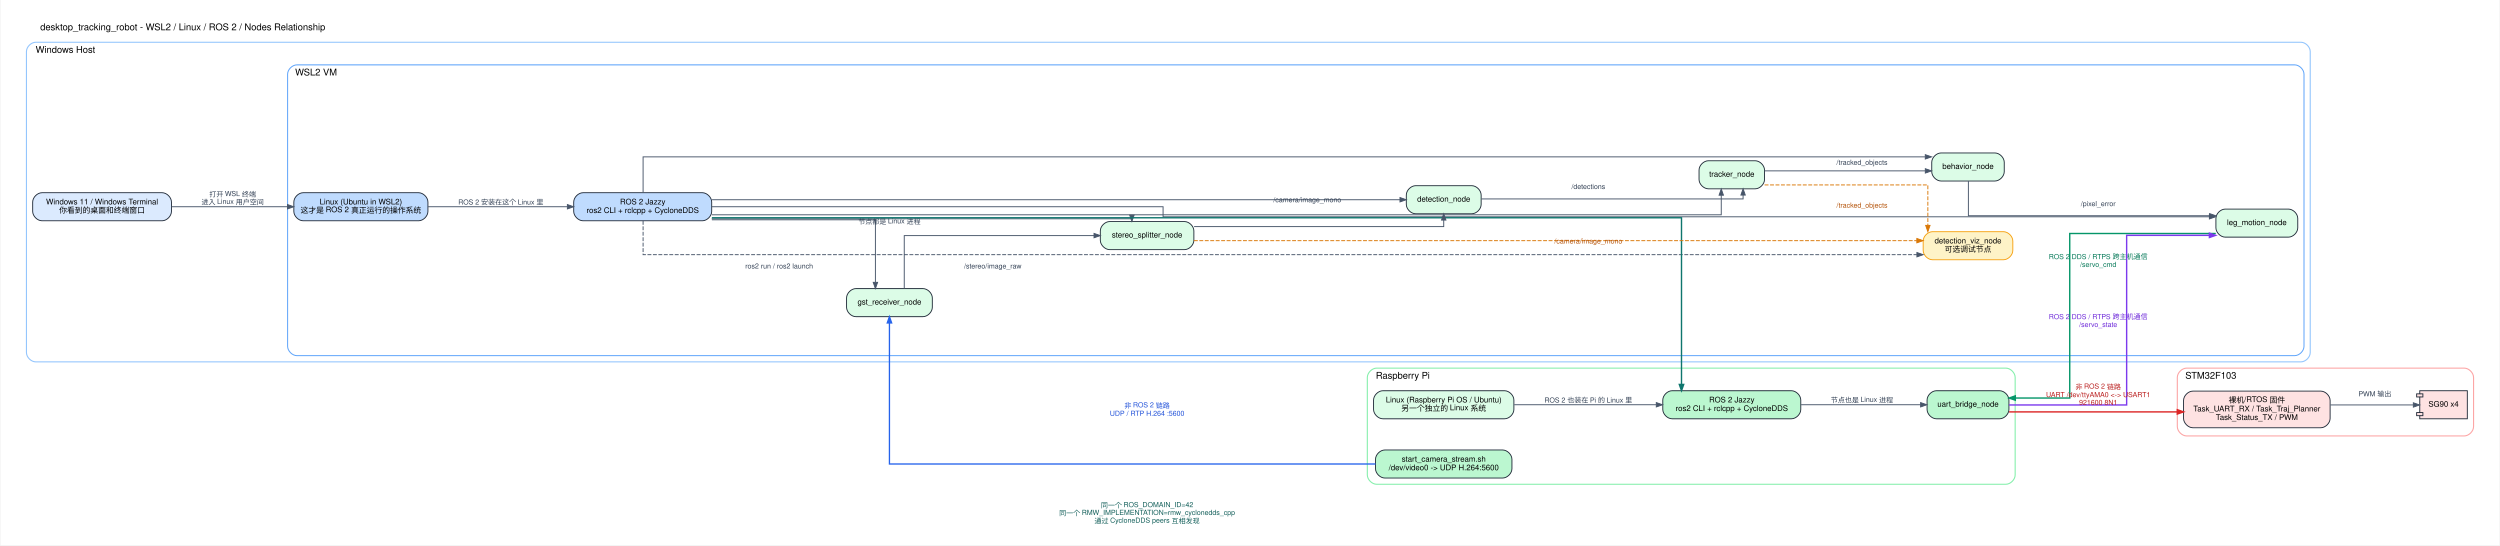
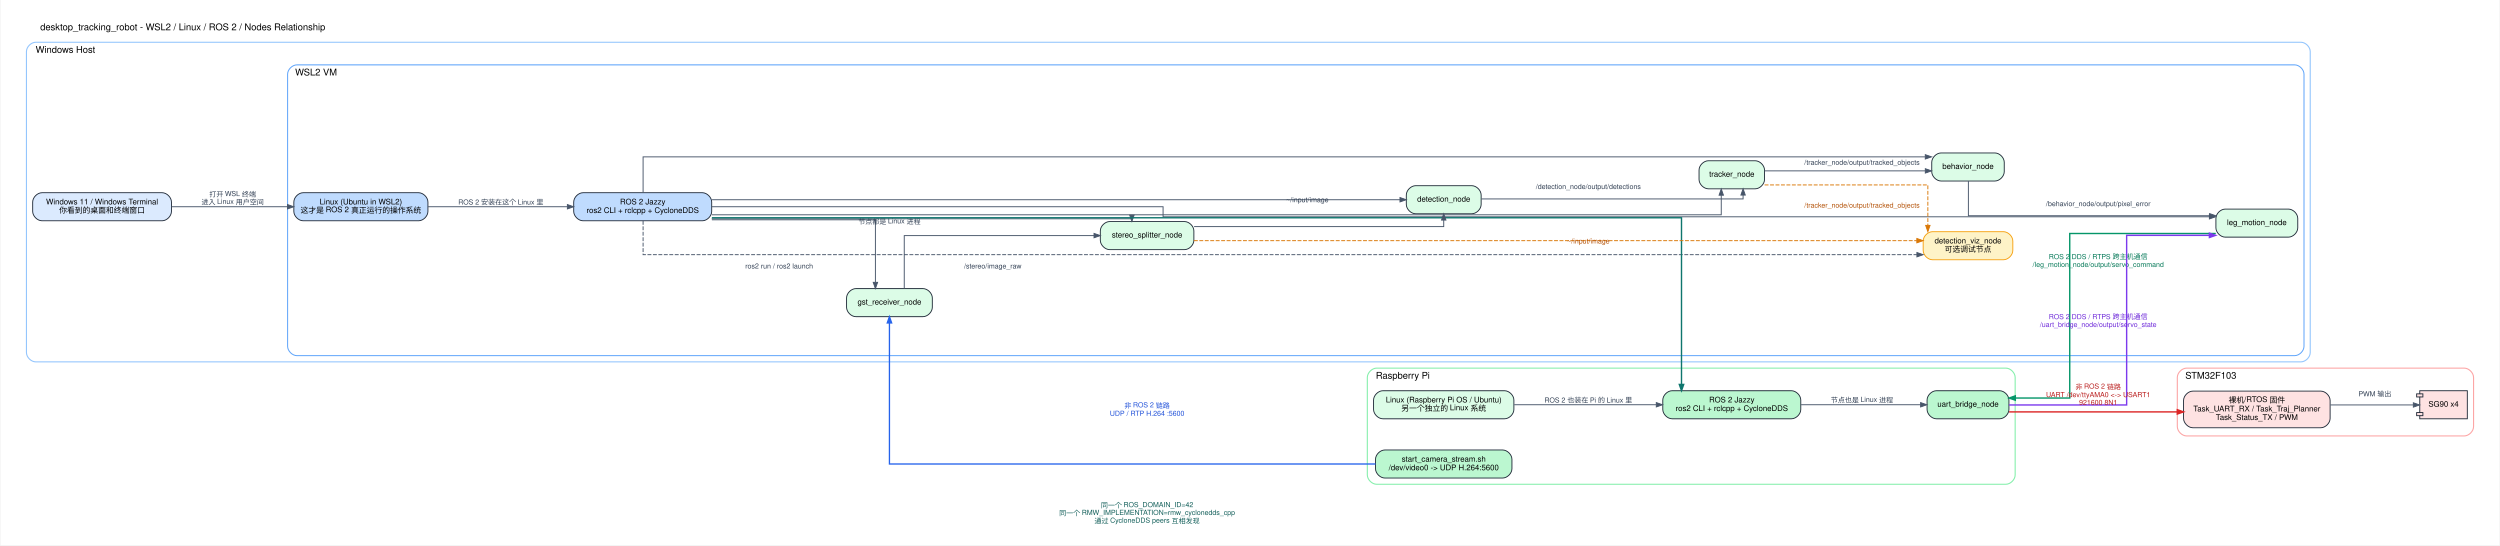
<svg xmlns="http://www.w3.org/2000/svg" width="3205pt" height="699pt" viewBox="0.00 0.00 3205.40 699.40">
  <g id="graph0" class="graph" transform="scale(1 1) rotate(0) translate(25.2 674.2)">
    <polygon fill="white" stroke="transparent" points="-25.2,25.2 -25.2,-674.2 3180.2,-674.2 3180.2,25.2 -25.2,25.2" />
    <text text-anchor="middle" x="208.5" y="-635.4" font-family="Helvetica,sans-Serif" font-size="12.00">desktop_tracking_robot - WSL2 / Linux / ROS 2 / Nodes Relationship</text>
    <g id="clust1" class="cluster">
      <path fill="white" stroke="#93c5fd" stroke-width="1.4" d="M20,-210C20,-210 2925.5,-210 2925.5,-210 2931.5,-210 2937.5,-216 2937.5,-222 2937.5,-222 2937.5,-608 2937.5,-608 2937.5,-614 2931.5,-620 2925.5,-620 2925.5,-620 20,-620 20,-620 14,-620 8,-614 8,-608 8,-608 8,-222 8,-222 8,-216 14,-210 20,-210" />
      <text text-anchor="middle" x="58" y="-606.4" font-family="Helvetica,sans-Serif" font-size="12.00">Windows Host</text>
    </g>
    <g id="clust2" class="cluster">
      <path fill="white" stroke="#60a5fa" stroke-width="1.3" d="M355,-218C355,-218 2917.5,-218 2917.5,-218 2923.5,-218 2929.5,-224 2929.5,-230 2929.5,-230 2929.5,-579 2929.5,-579 2929.5,-585 2923.5,-591 2917.5,-591 2917.5,-591 355,-591 355,-591 349,-591 343,-585 343,-579 343,-579 343,-230 343,-230 343,-224 349,-218 355,-218" />
      <text text-anchor="middle" x="379.5" y="-577.4" font-family="Helvetica,sans-Serif" font-size="12.00">WSL2 VM</text>
    </g>
    <g id="clust3" class="cluster">
      <path fill="white" stroke="#86efac" stroke-width="1.4" d="M1740,-53C1740,-53 2547,-53 2547,-53 2553,-53 2559,-59 2559,-65 2559,-65 2559,-190 2559,-190 2559,-196 2553,-202 2547,-202 2547,-202 1740,-202 1740,-202 1734,-202 1728,-196 1728,-190 1728,-190 1728,-65 1728,-65 1728,-59 1734,-53 1740,-53" />
      <text text-anchor="middle" x="1773.5" y="-188.4" font-family="Helvetica,sans-Serif" font-size="12.00">Raspberry Pi</text>
    </g>
    <g id="clust4" class="cluster">
      <path fill="white" stroke="#fca5a5" stroke-width="1.4" d="M2779,-115C2779,-115 3135,-115 3135,-115 3141,-115 3147,-121 3147,-127 3147,-127 3147,-190 3147,-190 3147,-196 3141,-202 3135,-202 3135,-202 2779,-202 2779,-202 2773,-202 2767,-196 2767,-190 2767,-190 2767,-127 2767,-127 2767,-121 2773,-115 2779,-115" />
      <text text-anchor="middle" x="2810" y="-188.4" font-family="Helvetica,sans-Serif" font-size="12.00">STM32F103</text>
    </g>
    <g id="node1" class="node">
      <path fill="#dbeafe" stroke="#1f2937" stroke-width="1.15" d="M182,-427C182,-427 28,-427 28,-427 22,-427 16,-421 16,-415 16,-415 16,-403 16,-403 16,-397 22,-391 28,-391 28,-391 182,-391 182,-391 188,-391 194,-397 194,-403 194,-403 194,-415 194,-415 194,-421 188,-427 182,-427" />
      <text text-anchor="middle" x="105" y="-412" font-family="Helvetica,sans-Serif" font-size="10.00">Windows 11 / Windows Terminal</text>
      <text text-anchor="middle" x="105" y="-401" font-family="Helvetica,sans-Serif" font-size="10.00">你看到的桌面和终端窗口</text>
    </g>
    <g id="node2" class="node">
      <path fill="#bfdbfe" stroke="#1f2937" stroke-width="1.15" d="M511,-427C511,-427 363,-427 363,-427 357,-427 351,-421 351,-415 351,-415 351,-403 351,-403 351,-397 357,-391 363,-391 363,-391 511,-391 511,-391 517,-391 523,-397 523,-403 523,-403 523,-415 523,-415 523,-421 517,-427 511,-427" />
      <text text-anchor="middle" x="437" y="-412" font-family="Helvetica,sans-Serif" font-size="10.00">Linux (Ubuntu in WSL2)</text>
      <text text-anchor="middle" x="437" y="-401" font-family="Helvetica,sans-Serif" font-size="10.00">这才是 ROS 2 真正运行的操作系统</text>
    </g>
    <g id="edge1" class="edge">
      <path fill="none" stroke="#475569" stroke-width="1.2" d="M194.41,-409C194.41,-409 342.87,-409 342.87,-409" />
      <polygon fill="#475569" stroke="#475569" stroke-width="1.2" points="342.87,-411.8 350.87,-409 342.87,-406.2 342.87,-411.8" />
      <text text-anchor="middle" x="272.5" y="-421.8" font-family="Helvetica,sans-Serif" font-size="9.00" fill="#334155">打开 WSL 终端</text>
      <text text-anchor="middle" x="272.5" y="-411.8" font-family="Helvetica,sans-Serif" font-size="9.00" fill="#334155">进入 Linux 用户空间</text>
    </g>
    <g id="node3" class="node">
      <path fill="#bfdbfe" stroke="#1f2937" stroke-width="1.15" d="M875,-427C875,-427 722,-427 722,-427 716,-427 710,-421 710,-415 710,-415 710,-403 710,-403 710,-397 716,-391 722,-391 722,-391 875,-391 875,-391 881,-391 887,-397 887,-403 887,-403 887,-415 887,-415 887,-421 881,-427 875,-427" />
      <text text-anchor="middle" x="798.5" y="-412" font-family="Helvetica,sans-Serif" font-size="10.00">ROS 2 Jazzy</text>
      <text text-anchor="middle" x="798.5" y="-401" font-family="Helvetica,sans-Serif" font-size="10.00">ros2 CLI + rclcpp + CycloneDDS</text>
    </g>
    <g id="edge2" class="edge">
      <path fill="none" stroke="#475569" stroke-width="1.2" d="M523.13,-409C523.13,-409 701.89,-409 701.89,-409" />
      <polygon fill="#475569" stroke="#475569" stroke-width="1.2" points="701.89,-411.8 709.89,-409 701.89,-406.2 701.89,-411.8" />
      <text text-anchor="middle" x="616.5" y="-411.8" font-family="Helvetica,sans-Serif" font-size="9.00" fill="#334155">ROS 2 安装在这个 Linux 里</text>
    </g>
    <g id="node4" class="node">
      <path fill="#dcfce7" stroke="#1f2937" stroke-width="1.15" d="M1158,-304C1158,-304 1072,-304 1072,-304 1066,-304 1060,-298 1060,-292 1060,-292 1060,-280 1060,-280 1060,-274 1066,-268 1072,-268 1072,-268 1158,-268 1158,-268 1164,-268 1170,-274 1170,-280 1170,-280 1170,-292 1170,-292 1170,-298 1164,-304 1158,-304" />
      <text text-anchor="middle" x="1115" y="-283.5" font-family="Helvetica,sans-Serif" font-size="10.00">gst_receiver_node</text>
    </g>
    <g id="edge4" class="edge">
      <path fill="none" stroke="#475569" stroke-width="1.2" d="M887.25,-392.29C975.24,-392.29 1097,-392.29 1097,-392.29 1097,-392.29 1097,-312.03 1097,-312.03" />
      <polygon fill="#475569" stroke="#475569" stroke-width="1.2" points="1099.8,-312.03 1097,-304.03 1094.2,-312.03 1099.8,-312.03" />
      <text text-anchor="middle" x="973.5" y="-329.8" font-family="Helvetica,sans-Serif" font-size="9.00" fill="#334155">ros2 run / ros2 launch</text>
    </g>
    <g id="node5" class="node">
      <path fill="#dcfce7" stroke="#1f2937" stroke-width="1.15" d="M1493.5,-390C1493.5,-390 1397.5,-390 1397.5,-390 1391.5,-390 1385.5,-384 1385.5,-378 1385.5,-378 1385.5,-366 1385.5,-366 1385.5,-360 1391.5,-354 1397.5,-354 1397.5,-354 1493.5,-354 1493.5,-354 1499.5,-354 1505.5,-360 1505.5,-366 1505.5,-366 1505.5,-378 1505.5,-378 1505.5,-384 1499.5,-390 1493.5,-390" />
      <text text-anchor="middle" x="1445.5" y="-369.5" font-family="Helvetica,sans-Serif" font-size="10.00">stereo_splitter_node</text>
    </g>
    <g id="edge5" class="edge">
      <path fill="none" stroke="#475569" stroke-width="1.2" d="M887.07,-393.57C1060.05,-393.57 1426,-393.57 1426,-393.57 1426,-393.57 1426,-393.23 1426,-393.23" />
      <polygon fill="#475569" stroke="#475569" stroke-width="1.2" points="1428.8,-398.2 1426,-390.2 1423.2,-398.2 1428.8,-398.2" />
      <text text-anchor="middle" x="1115" y="-386.8" font-family="Helvetica,sans-Serif" font-size="9.00" fill="#334155">节点都是 Linux 进程</text>
    </g>
    <g id="node6" class="node">
      <path fill="#dcfce7" stroke="#1f2937" stroke-width="1.15" d="M1862,-436C1862,-436 1790,-436 1790,-436 1784,-436 1778,-430 1778,-424 1778,-424 1778,-412 1778,-412 1778,-406 1784,-400 1790,-400 1790,-400 1862,-400 1862,-400 1868,-400 1874,-406 1874,-412 1874,-412 1874,-424 1874,-424 1874,-430 1868,-436 1862,-436" />
      <text text-anchor="middle" x="1826" y="-415.5" font-family="Helvetica,sans-Serif" font-size="10.00">detection_node</text>
    </g>
    <g id="edge6" class="edge">
      <path fill="none" stroke="#475569" stroke-width="1.2" d="M887.44,-418C887.44,-418 1769.9,-418 1769.9,-418" />
      <polygon fill="#475569" stroke="#475569" stroke-width="1.2" points="1769.9,-420.8 1777.9,-418 1769.9,-415.2 1769.9,-420.8" />
    </g>
    <g id="node7" class="node">
      <path fill="#dcfce7" stroke="#1f2937" stroke-width="1.15" d="M2225.5,-468C2225.5,-468 2165.5,-468 2165.5,-468 2159.5,-468 2153.5,-462 2153.5,-456 2153.5,-456 2153.5,-444 2153.5,-444 2153.5,-438 2159.5,-432 2165.5,-432 2165.5,-432 2225.5,-432 2225.5,-432 2231.5,-432 2237.5,-438 2237.5,-444 2237.5,-444 2237.5,-456 2237.5,-456 2237.5,-462 2231.5,-468 2225.5,-468" />
      <text text-anchor="middle" x="2195.5" y="-447.5" font-family="Helvetica,sans-Serif" font-size="10.00">tracker_node</text>
    </g>
    <g id="edge7" class="edge">
      <path fill="none" stroke="#475569" stroke-width="1.2" d="M887.15,-398.71C1192.5,-398.71 2182,-398.71 2182,-398.71 2182,-398.71 2182,-423.77 2182,-423.77" />
      <polygon fill="#475569" stroke="#475569" stroke-width="1.2" points="2179.2,-423.77 2182,-431.77 2184.8,-423.77 2179.2,-423.77" />
    </g>
    <g id="node8" class="node">
      <path fill="#dcfce7" stroke="#1f2937" stroke-width="1.15" d="M2533,-478C2533,-478 2464,-478 2464,-478 2458,-478 2452,-472 2452,-466 2452,-466 2452,-454 2452,-454 2452,-448 2458,-442 2464,-442 2464,-442 2533,-442 2533,-442 2539,-442 2545,-448 2545,-454 2545,-454 2545,-466 2545,-466 2545,-472 2539,-478 2533,-478" />
      <text text-anchor="middle" x="2498.5" y="-457.5" font-family="Helvetica,sans-Serif" font-size="10.00">behavior_node</text>
    </g>
    <g id="edge8" class="edge">
      <path fill="none" stroke="#475569" stroke-width="1.2" d="M799,-427.17C799,-446.09 799,-473 799,-473 799,-473 2443.72,-473 2443.72,-473" />
      <polygon fill="#475569" stroke="#475569" stroke-width="1.2" points="2443.72,-475.8 2451.72,-473 2443.72,-470.2 2443.72,-475.8" />
    </g>
    <g id="node9" class="node">
      <path fill="#dcfce7" stroke="#1f2937" stroke-width="1.15" d="M2909.5,-406C2909.5,-406 2828.5,-406 2828.5,-406 2822.5,-406 2816.5,-400 2816.5,-394 2816.5,-394 2816.5,-382 2816.5,-382 2816.5,-376 2822.5,-370 2828.5,-370 2828.5,-370 2909.5,-370 2909.5,-370 2915.5,-370 2921.5,-376 2921.5,-382 2921.5,-382 2921.5,-394 2921.5,-394 2921.5,-400 2915.5,-406 2909.5,-406" />
      <text text-anchor="middle" x="2869" y="-385.5" font-family="Helvetica,sans-Serif" font-size="10.00">leg_motion_node</text>
    </g>
    <g id="edge9" class="edge">
      <path fill="none" stroke="#475569" stroke-width="1.2" d="M887.14,-409C1068.71,-409 1466,-409 1466,-409 1466,-409 1466,-396.14 1466,-396.14 1466,-396.14 2808.14,-396.14 2808.14,-396.14" />
      <polygon fill="#475569" stroke="#475569" stroke-width="1.2" points="2808.14,-398.94 2816.14,-396.14 2808.14,-393.34 2808.14,-398.94" />
    </g>
    <g id="node10" class="node">
      <path fill="#fef3c7" stroke="#f59e0b" stroke-width="1.15" d="M2544,-377C2544,-377 2453,-377 2453,-377 2447,-377 2441,-371 2441,-365 2441,-365 2441,-353 2441,-353 2441,-347 2447,-341 2453,-341 2453,-341 2544,-341 2544,-341 2550,-341 2556,-347 2556,-353 2556,-353 2556,-365 2556,-365 2556,-371 2550,-377 2544,-377" />
      <text text-anchor="middle" x="2498.5" y="-362" font-family="Helvetica,sans-Serif" font-size="10.00">detection_viz_node</text>
      <text text-anchor="middle" x="2498.5" y="-351" font-family="Helvetica,sans-Serif" font-size="10.00">可选调试节点</text>
    </g>
    <g id="edge10" class="edge">
      <path fill="none" stroke="#475569" stroke-width="1.2" stroke-dasharray="5,2" d="M799,-390.88C799,-372.74 799,-347.5 799,-347.5 799,-347.5 2432.98,-347.5 2432.98,-347.5" />
      <polygon fill="#475569" stroke="#475569" stroke-width="1.2" points="2432.98,-350.3 2440.98,-347.5 2432.98,-344.7 2432.98,-350.3" />
    </g>
    <g id="node12" class="node">
      <path fill="#bbf7d0" stroke="#1f2937" stroke-width="1.15" d="M2272,-173C2272,-173 2119,-173 2119,-173 2113,-173 2107,-167 2107,-161 2107,-161 2107,-149 2107,-149 2107,-143 2113,-137 2119,-137 2119,-137 2272,-137 2272,-137 2278,-137 2284,-143 2284,-149 2284,-149 2284,-161 2284,-161 2284,-167 2278,-173 2272,-173" />
      <text text-anchor="middle" x="2195.5" y="-158" font-family="Helvetica,sans-Serif" font-size="10.00">ROS 2 Jazzy</text>
      <text text-anchor="middle" x="2195.5" y="-147" font-family="Helvetica,sans-Serif" font-size="10.00">ros2 CLI + rclcpp + CycloneDDS</text>
    </g>
    <g id="edge22" class="edge">
      <path fill="none" stroke="#0f766e" stroke-width="1.8" d="M887.22,-394.86C1185.12,-394.86 2131,-394.86 2131,-394.86 2131,-394.86 2131,-181.03 2131,-181.03" />
      <polygon fill="#0f766e" stroke="#0f766e" stroke-width="1.8" points="2133.8,-181.03 2131,-173.03 2128.2,-181.03 2133.8,-181.03" />
      <text text-anchor="middle" x="1445.5" y="-22.8" font-family="Helvetica,sans-Serif" font-size="9.00" fill="#115e59">同一个 ROS_DOMAIN_ID=42</text>
      <text text-anchor="middle" x="1445.5" y="-12.8" font-family="Helvetica,sans-Serif" font-size="9.00" fill="#115e59">同一个 RMW_IMPLEMENTATION=rmw_cyclonedds_cpp</text>
      <text text-anchor="middle" x="1445.5" y="-2.8" font-family="Helvetica,sans-Serif" font-size="9.00" fill="#115e59">通过 CycloneDDS peers 互相发现</text>
    </g>
    <g id="edge13" class="edge">
      <path fill="none" stroke="#475569" stroke-width="1.2" d="M1134,-304.24C1134,-329.48 1134,-372 1134,-372 1134,-372 1377.44,-372 1377.44,-372" />
      <polygon fill="#475569" stroke="#475569" stroke-width="1.2" points="1377.44,-374.8 1385.44,-372 1377.44,-369.2 1377.44,-374.8" />
      <text text-anchor="middle" x="1247.5" y="-329.8" font-family="Helvetica,sans-Serif" font-size="9.00" fill="#334155">/stereo/image_raw</text>
    </g>
    <g id="edge14" class="edge">
      <path fill="none" stroke="#475569" stroke-width="1.2" d="M1505.79,-383.5C1613.08,-383.5 1826,-383.5 1826,-383.5 1826,-383.5 1826,-391.94 1826,-391.94" />
      <polygon fill="#475569" stroke="#475569" stroke-width="1.2" points="1823.2,-391.94 1826,-399.94 1828.8,-391.94 1823.2,-391.94" />
-       <text text-anchor="middle" x="1651" y="-414.8" font-family="Helvetica,sans-Serif" font-size="9.00" fill="#334155">/camera/image_mono</text>
+       <text text-anchor="middle" x="1651" y="-414.8" font-family="Helvetica,sans-Serif" font-size="9.00" fill="#334155">~/input/image</text>
    </g>
    <g id="edge19" class="edge">
      <path fill="none" stroke="#d97706" stroke-width="1.2" stroke-dasharray="5,2" d="M1505.51,-365.5C1505.51,-365.5 2432.88,-365.5 2432.88,-365.5" />
      <polygon fill="#d97706" stroke="#d97706" stroke-width="1.2" points="2432.88,-368.3 2440.88,-365.5 2432.88,-362.7 2432.88,-368.3" />
-       <text text-anchor="middle" x="2011.5" y="-361.8" font-family="Helvetica,sans-Serif" font-size="9.00" fill="#b45309">/camera/image_mono</text>
+       <text text-anchor="middle" x="2011.5" y="-361.8" font-family="Helvetica,sans-Serif" font-size="9.00" fill="#b45309">~/input/image</text>
    </g>
    <g id="edge15" class="edge">
      <path fill="none" stroke="#475569" stroke-width="1.2" d="M1874.25,-419C1977.38,-419 2210,-419 2210,-419 2210,-419 2210,-423.97 2210,-423.97" />
      <polygon fill="#475569" stroke="#475569" stroke-width="1.2" points="2207.2,-423.97 2210,-431.97 2212.8,-423.97 2207.2,-423.97" />
-       <text text-anchor="middle" x="2011.5" y="-431.8" font-family="Helvetica,sans-Serif" font-size="9.00" fill="#334155">/detections</text>
+       <text text-anchor="middle" x="2011.5" y="-431.8" font-family="Helvetica,sans-Serif" font-size="9.00" fill="#334155">/detection_node/output/detections</text>
    </g>
    <g id="edge16" class="edge">
      <path fill="none" stroke="#475569" stroke-width="1.2" d="M2237.63,-455C2237.63,-455 2443.76,-455 2443.76,-455" />
      <polygon fill="#475569" stroke="#475569" stroke-width="1.2" points="2443.76,-457.8 2451.76,-455 2443.76,-452.2 2443.76,-457.8" />
-       <text text-anchor="middle" x="2362.5" y="-462.8" font-family="Helvetica,sans-Serif" font-size="9.00" fill="#334155">/tracked_objects</text>
+       <text text-anchor="middle" x="2362.5" y="-462.8" font-family="Helvetica,sans-Serif" font-size="9.00" fill="#334155">/tracker_node/output/tracked_objects</text>
    </g>
    <g id="edge18" class="edge">
      <path fill="none" stroke="#d97706" stroke-width="1.2" stroke-dasharray="5,2" d="M2237.6,-437C2309.19,-437 2447,-437 2447,-437 2447,-437 2447,-385.09 2447,-385.09" />
      <polygon fill="#d97706" stroke="#d97706" stroke-width="1.2" points="2449.8,-385.09 2447,-377.09 2444.2,-385.09 2449.8,-385.09" />
-       <text text-anchor="middle" x="2362.5" y="-407.8" font-family="Helvetica,sans-Serif" font-size="9.00" fill="#b45309">/tracked_objects</text>
+       <text text-anchor="middle" x="2362.5" y="-407.8" font-family="Helvetica,sans-Serif" font-size="9.00" fill="#b45309">/tracker_node/output/tracked_objects</text>
    </g>
    <g id="edge17" class="edge">
      <path fill="none" stroke="#475569" stroke-width="1.2" d="M2499,-441.9C2499,-423.42 2499,-397.43 2499,-397.43 2499,-397.43 2808.38,-397.43 2808.38,-397.43" />
      <polygon fill="#475569" stroke="#475569" stroke-width="1.2" points="2808.38,-400.23 2816.38,-397.43 2808.38,-394.63 2808.38,-400.23" />
-       <text text-anchor="middle" x="2665.5" y="-409.8" font-family="Helvetica,sans-Serif" font-size="9.00" fill="#334155">/pixel_error</text>
+       <text text-anchor="middle" x="2665.5" y="-409.8" font-family="Helvetica,sans-Serif" font-size="9.00" fill="#334155">/behavior_node/output/pixel_error</text>
    </g>
    <g id="node14" class="node">
      <path fill="#bbf7d0" stroke="#1f2937" stroke-width="1.15" d="M2539,-173C2539,-173 2458,-173 2458,-173 2452,-173 2446,-167 2446,-161 2446,-161 2446,-149 2446,-149 2446,-143 2452,-137 2458,-137 2458,-137 2539,-137 2539,-137 2545,-137 2551,-143 2551,-149 2551,-149 2551,-161 2551,-161 2551,-167 2545,-173 2539,-173" />
      <text text-anchor="middle" x="2498.5" y="-152.5" font-family="Helvetica,sans-Serif" font-size="10.00">uart_bridge_node</text>
    </g>
    <g id="edge20" class="edge">
      <path fill="none" stroke="#059669" stroke-width="1.8" d="M2816.33,-374.67C2745.68,-374.67 2629,-374.67 2629,-374.67 2629,-374.67 2629,-163.62 2629,-163.62 2629,-163.62 2559.2,-163.62 2559.2,-163.62" />
      <polygon fill="#059669" stroke="#059669" stroke-width="1.8" points="2559.2,-160.83 2551.2,-163.62 2559.2,-166.43 2559.2,-160.83" />
      <text text-anchor="middle" x="2665.5" y="-341.8" font-family="Helvetica,sans-Serif" font-size="9.00" fill="#047857">ROS 2 DDS / RTPS 跨主机通信</text>
-       <text text-anchor="middle" x="2665.5" y="-331.8" font-family="Helvetica,sans-Serif" font-size="9.00" fill="#047857">/servo_cmd</text>
+       <text text-anchor="middle" x="2665.5" y="-331.8" font-family="Helvetica,sans-Serif" font-size="9.00" fill="#047857">/leg_motion_node/output/servo_command</text>
    </g>
    <g id="node11" class="node">
      <path fill="#dcfce7" stroke="#1f2937" stroke-width="1.15" d="M1904,-173C1904,-173 1748,-173 1748,-173 1742,-173 1736,-167 1736,-161 1736,-161 1736,-149 1736,-149 1736,-143 1742,-137 1748,-137 1748,-137 1904,-137 1904,-137 1910,-137 1916,-143 1916,-149 1916,-149 1916,-161 1916,-161 1916,-167 1910,-173 1904,-173" />
      <text text-anchor="middle" x="1826" y="-158" font-family="Helvetica,sans-Serif" font-size="10.00">Linux (Raspberry Pi OS / Ubuntu)</text>
      <text text-anchor="middle" x="1826" y="-147" font-family="Helvetica,sans-Serif" font-size="10.00">另一个独立的 Linux 系统</text>
    </g>
    <g id="edge3" class="edge">
      <path fill="none" stroke="#475569" stroke-width="1.2" d="M1916.39,-155C1916.39,-155 2098.68,-155 2098.68,-155" />
      <polygon fill="#475569" stroke="#475569" stroke-width="1.2" points="2098.68,-157.8 2106.68,-155 2098.68,-152.2 2098.68,-157.8" />
      <text text-anchor="middle" x="2011.5" y="-157.8" font-family="Helvetica,sans-Serif" font-size="9.00" fill="#334155">ROS 2 也装在 Pi 的 Linux 里</text>
    </g>
    <g id="edge11" class="edge">
      <path fill="none" stroke="#475569" stroke-width="1.2" d="M2284.36,-155C2284.36,-155 2437.71,-155 2437.71,-155" />
      <polygon fill="#475569" stroke="#475569" stroke-width="1.2" points="2437.71,-157.8 2445.71,-155 2437.71,-152.2 2437.71,-157.8" />
      <text text-anchor="middle" x="2362.5" y="-157.8" font-family="Helvetica,sans-Serif" font-size="9.00" fill="#334155">节点也是 Linux 进程</text>
    </g>
    <g id="node13" class="node">
      <path fill="#bbf7d0" stroke="#1f2937" stroke-width="1.15" d="M1901.5,-97C1901.5,-97 1750.5,-97 1750.5,-97 1744.5,-97 1738.5,-91 1738.5,-85 1738.5,-85 1738.5,-73 1738.5,-73 1738.5,-67 1744.5,-61 1750.5,-61 1750.5,-61 1901.5,-61 1901.5,-61 1907.5,-61 1913.5,-67 1913.5,-73 1913.5,-73 1913.5,-85 1913.5,-85 1913.5,-91 1907.5,-97 1901.5,-97" />
      <text text-anchor="middle" x="1826" y="-82" font-family="Helvetica,sans-Serif" font-size="10.00">start_camera_stream.sh</text>
      <text text-anchor="middle" x="1826" y="-71" font-family="Helvetica,sans-Serif" font-size="10.00">/dev/video0 -&gt; UDP H.264:5600</text>
    </g>
    <g id="edge12" class="edge">
      <path fill="none" stroke="#2563eb" stroke-width="1.7" d="M1738.46,-79C1548.42,-79 1115,-79 1115,-79 1115,-79 1115,-259.99 1115,-259.99" />
      <polygon fill="#2563eb" stroke="#2563eb" stroke-width="1.7" points="1112.2,-259.99 1115,-267.99 1117.8,-259.99 1112.2,-259.99" />
      <text text-anchor="middle" x="1445.5" y="-150.8" font-family="Helvetica,sans-Serif" font-size="9.00" fill="#1d4ed8">非 ROS 2 链路</text>
      <text text-anchor="middle" x="1445.5" y="-140.8" font-family="Helvetica,sans-Serif" font-size="9.00" fill="#1d4ed8">UDP / RTP H.264 :5600</text>
    </g>
    <g id="edge21" class="edge">
      <path fill="none" stroke="#7c3aed" stroke-width="1.8" d="M2551.17,-154.75C2611.47,-154.75 2702,-154.75 2702,-154.75 2702,-154.75 2702,-372.33 2702,-372.33 2702,-372.33 2808.16,-372.33 2808.16,-372.33" />
      <polygon fill="#7c3aed" stroke="#7c3aed" stroke-width="1.8" points="2808.16,-375.13 2816.16,-372.33 2808.16,-369.53 2808.16,-375.13" />
      <text text-anchor="middle" x="2665.5" y="-264.8" font-family="Helvetica,sans-Serif" font-size="9.00" fill="#6d28d9">ROS 2 DDS / RTPS 跨主机通信</text>
-       <text text-anchor="middle" x="2665.5" y="-254.8" font-family="Helvetica,sans-Serif" font-size="9.00" fill="#6d28d9">/servo_state</text>
+       <text text-anchor="middle" x="2665.5" y="-254.8" font-family="Helvetica,sans-Serif" font-size="9.00" fill="#6d28d9">/uart_bridge_node/output/servo_state</text>
    </g>
    <g id="node15" class="node">
      <path fill="#fee2e2" stroke="#1f2937" stroke-width="1.15" d="M2951,-172.5C2951,-172.5 2787,-172.5 2787,-172.5 2781,-172.5 2775,-166.5 2775,-160.5 2775,-160.5 2775,-137.5 2775,-137.5 2775,-131.5 2781,-125.5 2787,-125.5 2787,-125.5 2951,-125.5 2951,-125.5 2957,-125.5 2963,-131.5 2963,-137.5 2963,-137.5 2963,-160.5 2963,-160.5 2963,-166.5 2957,-172.5 2951,-172.5" />
      <text text-anchor="middle" x="2869" y="-157.5" font-family="Helvetica,sans-Serif" font-size="10.00">裸机/RTOS 固件</text>
      <text text-anchor="middle" x="2869" y="-146.5" font-family="Helvetica,sans-Serif" font-size="10.00">Task_UART_RX / Task_Traj_Planner</text>
      <text text-anchor="middle" x="2869" y="-135.5" font-family="Helvetica,sans-Serif" font-size="10.00">Task_Status_TX / PWM</text>
    </g>
    <g id="edge23" class="edge">
      <path fill="none" stroke="#dc2626" stroke-width="1.8" d="M2551.19,-145.88C2551.19,-145.88 2766.97,-145.88 2766.97,-145.88" />
      <polygon fill="#dc2626" stroke="#dc2626" stroke-width="1.8" points="2766.97,-148.68 2774.97,-145.88 2766.97,-143.08 2766.97,-148.68" />
      <text text-anchor="middle" x="2665.5" y="-174.8" font-family="Helvetica,sans-Serif" font-size="9.00" fill="#b91c1c">非 ROS 2 链路</text>
      <text text-anchor="middle" x="2665.5" y="-164.8" font-family="Helvetica,sans-Serif" font-size="9.00" fill="#b91c1c">UART /dev/ttyAMA0 &lt;-&gt; USART1</text>
      <text text-anchor="middle" x="2665.5" y="-154.8" font-family="Helvetica,sans-Serif" font-size="9.00" fill="#b91c1c">921600 8N1</text>
    </g>
    <g id="node16" class="node">
      <polygon fill="#fee2e2" stroke="#1f2937" stroke-width="1.15" points="3139,-173 3078,-173 3078,-169 3074,-169 3074,-165 3078,-165 3078,-145 3074,-145 3074,-141 3078,-141 3078,-137 3139,-137 3139,-173" />
      <polyline fill="none" stroke="#1f2937" stroke-width="1.15" points="3078,-169 3082,-169 3082,-165 3078,-165 " />
      <polyline fill="none" stroke="#1f2937" stroke-width="1.15" points="3078,-145 3082,-145 3082,-141 3078,-141 " />
      <text text-anchor="middle" x="3108.5" y="-152.5" font-family="Helvetica,sans-Serif" font-size="10.00">SG90 x4</text>
    </g>
    <g id="edge24" class="edge">
      <path fill="none" stroke="#475569" stroke-width="1.2" d="M2963.31,-154.75C2963.31,-154.75 3069.76,-154.75 3069.76,-154.75" />
      <polygon fill="#475569" stroke="#475569" stroke-width="1.2" points="3069.76,-157.55 3077.76,-154.75 3069.76,-151.95 3069.76,-157.55" />
      <text text-anchor="middle" x="3020.5" y="-165.8" font-family="Helvetica,sans-Serif" font-size="9.00" fill="#334155">PWM 输出</text>
    </g>
  </g>
</svg>
